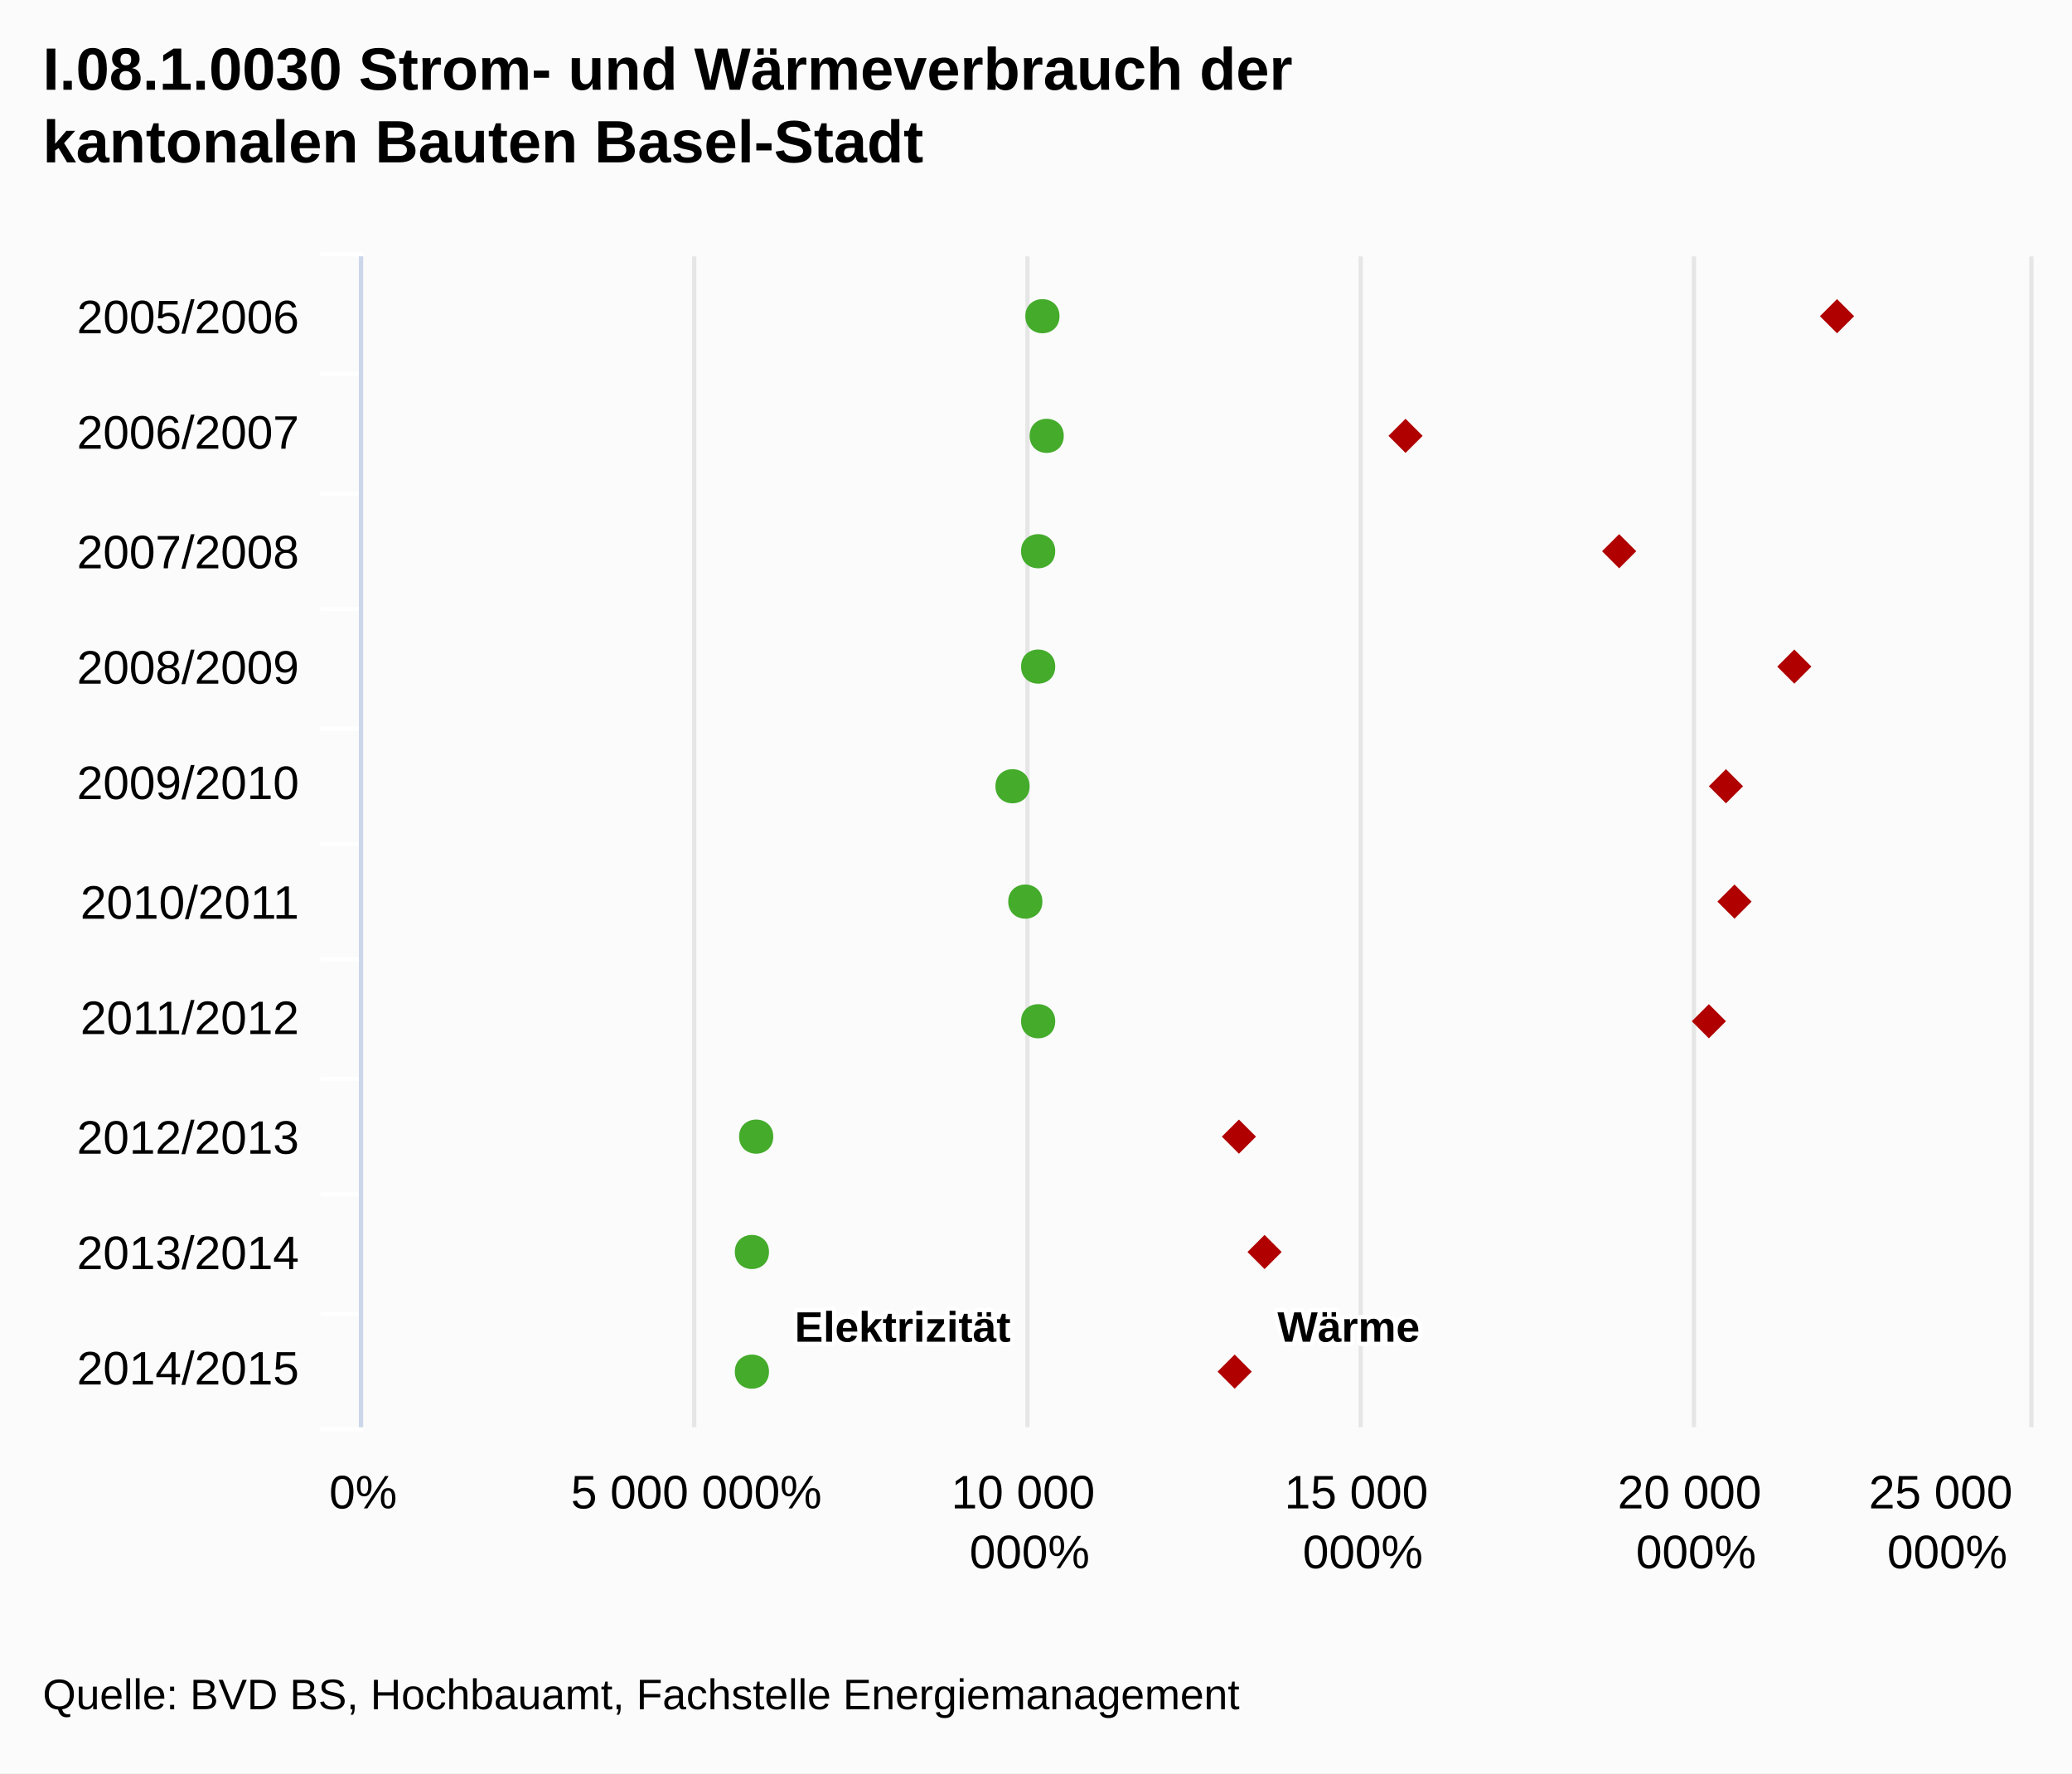
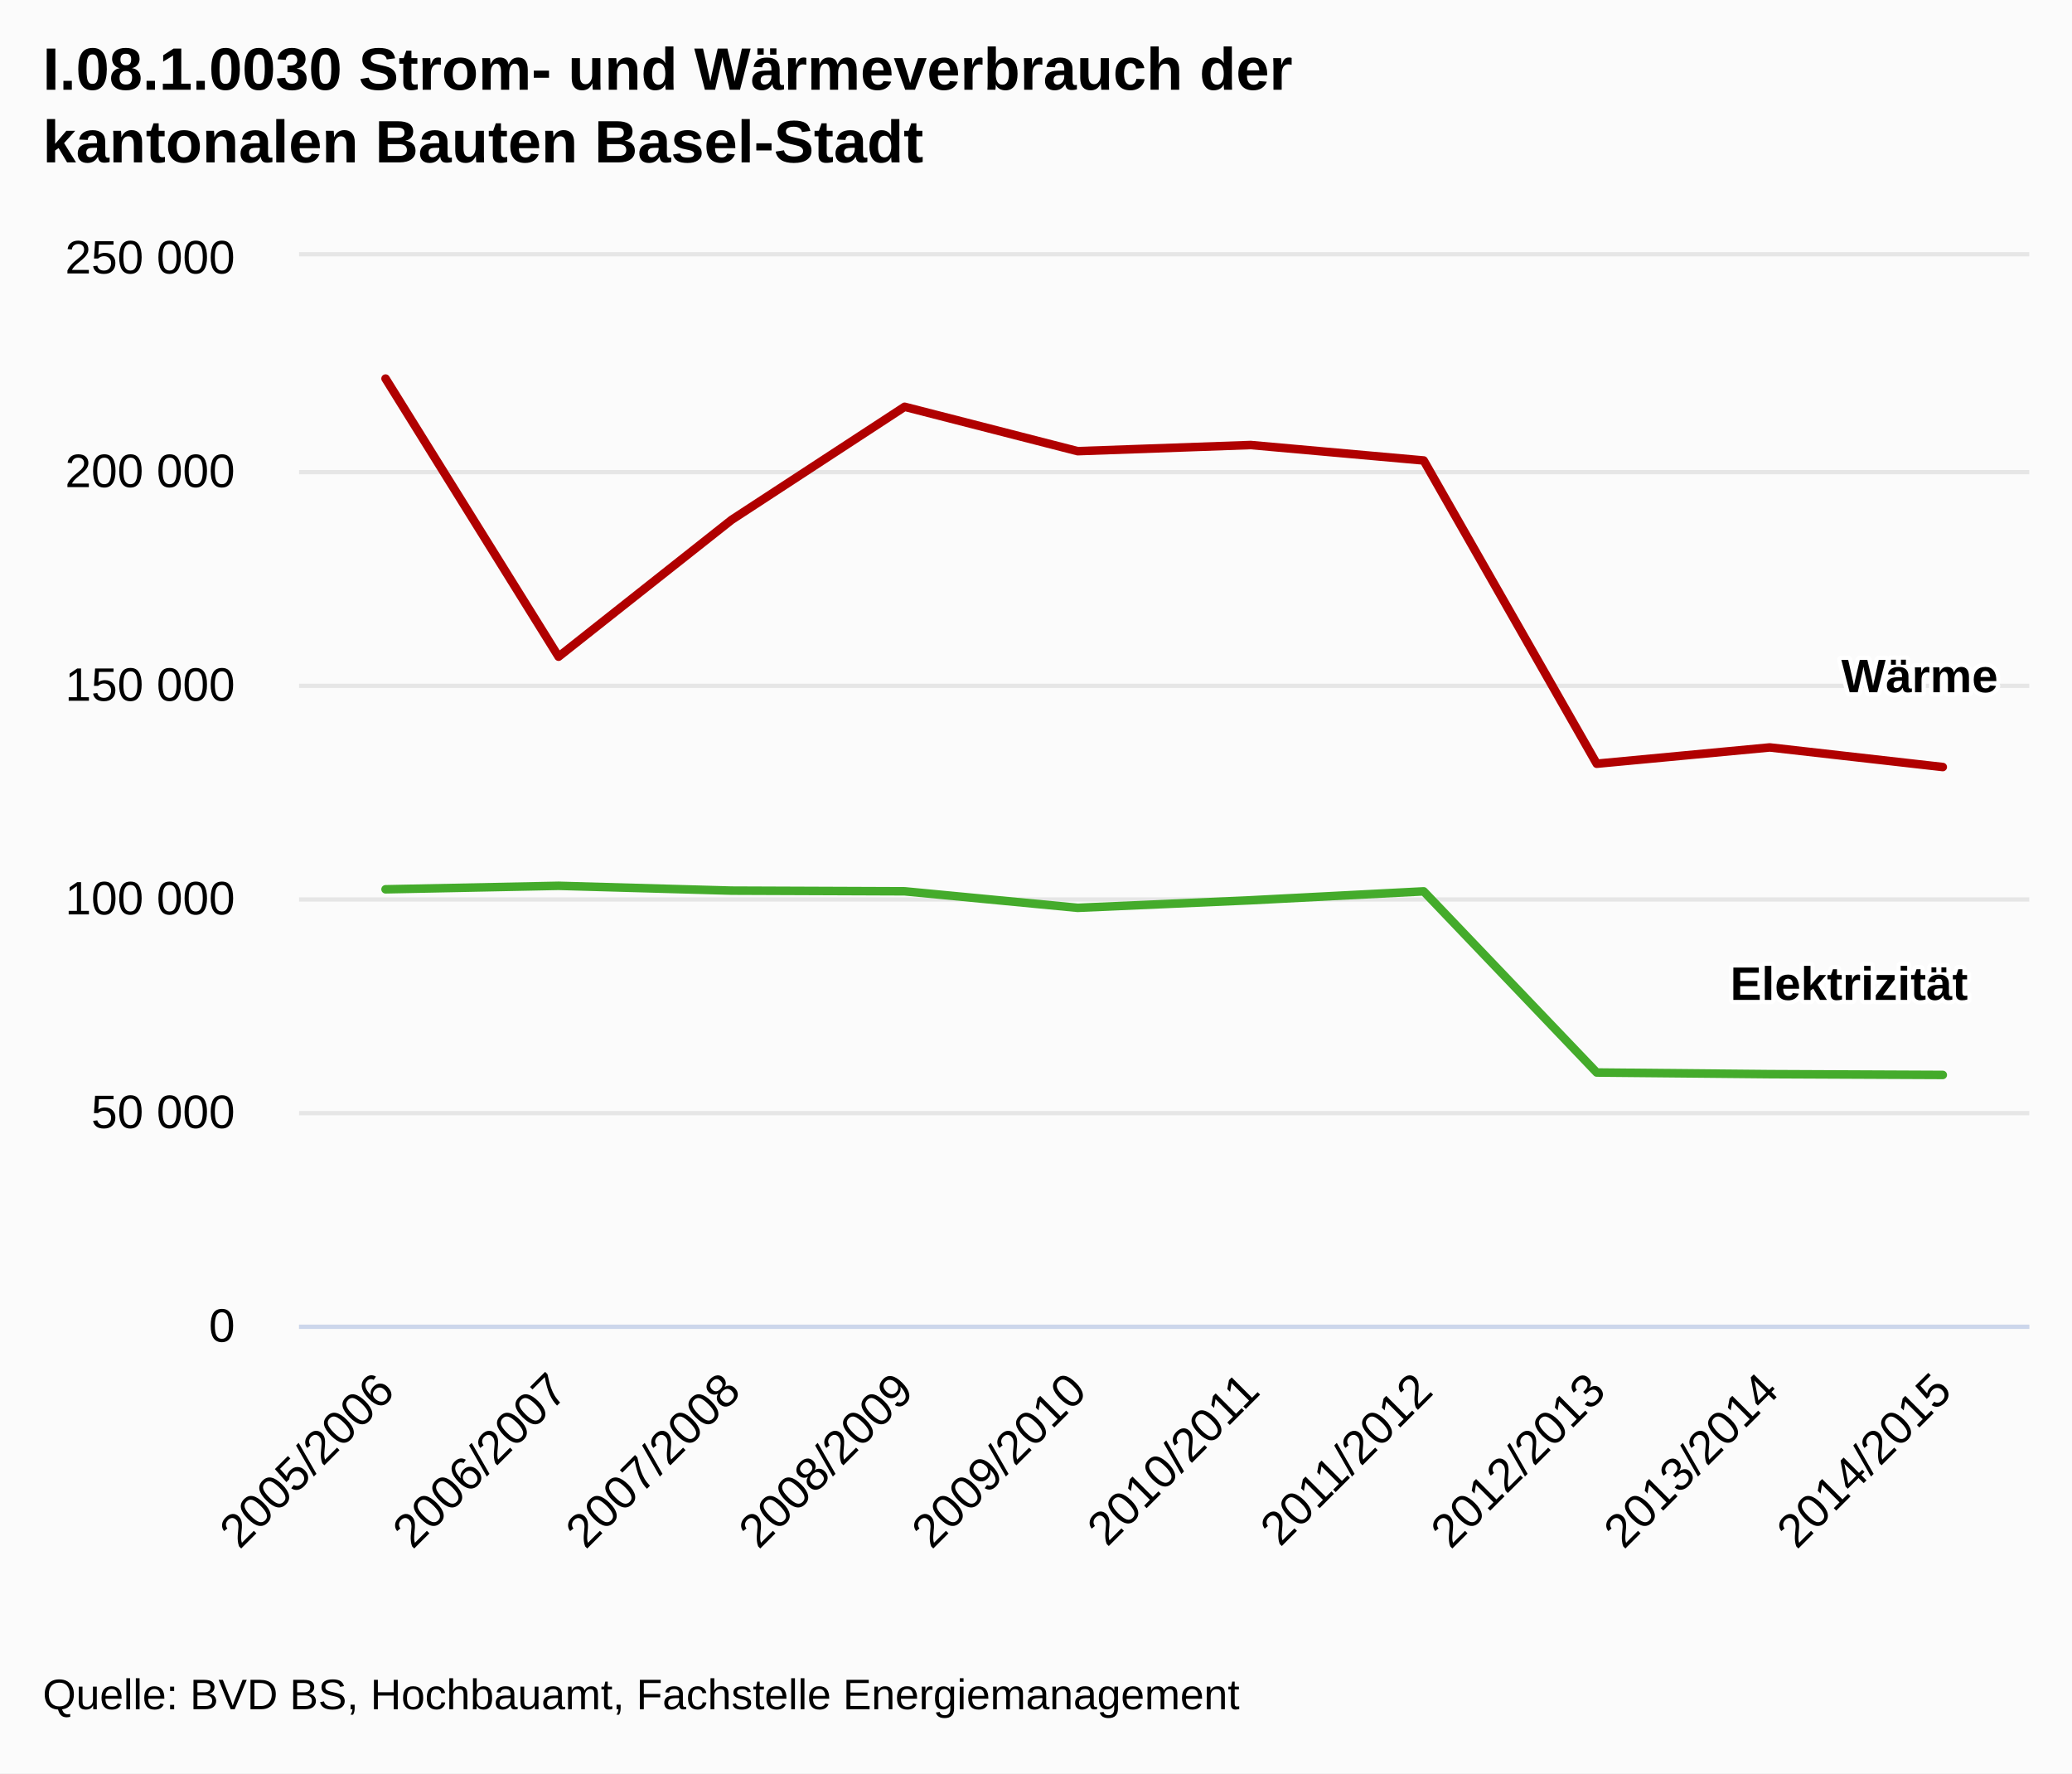
<svg xmlns="http://www.w3.org/2000/svg" class="highcharts-root" viewBox="0 0 485 415" font-family="Arial" font-size="12">
+   <defs>
+     <clipPath id="a">
+       <path fill="none" d="M0 0h405v250H0z" />
+     </clipPath>
+   </defs>
  <rect fill="#fbfbfb" class="highcharts-background" width="485" height="415" rx="0" ry="0" />
-   <path fill="none" class="highcharts-plot-background" d="M85 60h390v274H85z" />
+   <path fill="none" class="highcharts-plot-background" d="M70 60h405v250H70z" />
  <g class="highcharts-grid highcharts-xaxis-grid">
-     <path fill="none" class="highcharts-grid-line" d="M85 87.5h390m-390 28h390m-390 27h390m-390 28h390m-390 27h390m-390 27h390m-390 28h390m-390 27h390m-390 28h390m-390 27h390M85 60.5h390" />
+     <path fill="none" class="highcharts-grid-line" d="M110.5 60v250m40-250v250m41-250v250m40-250v250m41-250v250m40-250v250m41-250v250m40-250v250m41-250v250m40-250v250M69.5 60v250" />
  </g>
  <g class="highcharts-grid highcharts-yaxis-grid">
-     <path fill="none" stroke="#e6e6e6" class="highcharts-grid-line" d="M84.5 60v274m78-274v274m78-274v274m78-274v274m78-274v274m79-274v274" />
+     <path fill="none" stroke="#e6e6e6" class="highcharts-grid-line" d="M70 310.5h405m-405-50h405m-405-50h405m-405-50h405m-405-50h405m-405-51h405" />
  </g>
-   <path fill="none" class="highcharts-plot-border" d="M85 60h390v274H85z" />
+   <path fill="none" class="highcharts-plot-border" d="M70 60h405v250H70z" />
  <g class="highcharts-axis highcharts-xaxis">
-     <path fill="none" class="highcharts-tick" stroke="#FFF" d="M85 87.5H75m10 28H75m10 27H75m10 28H75m10 27H75m10 27H75m10 28H75m10 27H75m10 28H75m10 27H75m10-275H75" />
-     <path fill="none" class="highcharts-axis-line" stroke="#ccd6eb" d="M84.5 60v274" />
+     <path fill="none" class="highcharts-axis-line" stroke="#ccd6eb" d="M70 310.5h405" />
  </g>
  <g class="highcharts-axis highcharts-yaxis">
-     <path fill="none" class="highcharts-axis-line" d="M85 334h390" />
+     <path fill="none" class="highcharts-axis-line" d="M70 60v250" />
  </g>
  <g class="highcharts-series-group">
-     <g class="highcharts-markers highcharts-series-0 highcharts-scatter-series highcharts-color-undefined highcharts-tracker">
-       <path fill="#44ab2b" d="M180 321c0-5.328-8-5.328-8 0s8 5.328 8 0zm0-28c0-5.328-8-5.328-8 0s8 5.328 8 0zm1-27c0-5.328-8-5.328-8 0s8 5.328 8 0zm66-27c0-5.328-8-5.328-8 0s8 5.328 8 0zm-3-28c0-5.328-8-5.328-8 0s8 5.328 8 0zm-3-27c0-5.328-8-5.328-8 0s8 5.328 8 0zm6-28c0-5.328-8-5.328-8 0s8 5.328 8 0zm0-27c0-5.328-8-5.328-8 0s8 5.328 8 0zm2-27c0-5.328-8-5.328-8 0s8 5.328 8 0zm-1-28c0-5.328-8-5.328-8 0s8 5.328 8 0z" class="highcharts-point" />
+     <g class="highcharts-series highcharts-series-0 highcharts-line-series highcharts-color-undefined" transform="translate(70 60)" clip-path="url(#a)">
+       <path fill="none" d="M20.25 148.119l40.5-.816 40.5 1.127 40.5.157 40.5 3.867 40.5-1.769 40.5-2.087 40.5 42.397 40.5.382 40.5.185" class="highcharts-graph" stroke="#44ab2b" stroke-width="2" stroke-linejoin="round" stroke-linecap="round" />
+       <path fill="none" d="M10.25 148.119h10l40.5-.816 40.5 1.127 40.5.157 40.5 3.867 40.5-1.769 40.5-2.087 40.5 42.397 40.5.382 40.5.185h10" stroke-linejoin="round" stroke="rgba(192,192,192,0)" stroke-width="22" class="highcharts-tracker" />
    </g>
-     <g class="highcharts-markers highcharts-series-1 highcharts-scatter-series highcharts-color-undefined highcharts-tracker">
-       <path fill="#b00000" d="M293 321l-4-4-4 4 4 4zm7-28l-4-4-4 4 4 4zm-6-27l-4-4-4 4 4 4zm110-27l-4-4-4 4 4 4zm6-28l-4-4-4 4 4 4zm-2-27l-4-4-4 4 4 4zm16-28l-4-4-4 4 4 4zm-41-27l-4-4-4 4 4 4zm-50-27l-4-4-4 4 4 4zm101-28l-4-4-4 4 4 4z" class="highcharts-point" />
+     <g class="highcharts-series highcharts-series-1 highcharts-line-series highcharts-color-undefined" transform="translate(70 60)" clip-path="url(#a)">
+       <path fill="none" d="M20.25 28.599l40.5 65.08 40.5-32.018 40.5-26.463 40.5 10.386 40.5-1.438 40.5 3.619 40.5 70.965 40.5-3.812 40.5 4.587" class="highcharts-graph" stroke="#b00000" stroke-width="2" stroke-linejoin="round" stroke-linecap="round" />
+       <path fill="none" d="M10.25 28.599h10l40.5 65.08 40.5-32.018 40.5-26.463 40.5 10.386 40.5-1.438 40.5 3.619 40.5 70.965 40.5-3.812 40.5 4.587h10" stroke-linejoin="round" stroke="rgba(192,192,192,0)" stroke-width="22" class="highcharts-tracker" />
    </g>
  </g>
  <text x="10" class="highcharts-title" style="width:421px" y="21" color="#000" font-size="14" font-weight="700">
    <tspan>I.08.1.0030 Strom- und Wärmeverbrauch der</tspan>
    <tspan dy="17" x="10">kantonalen Bauten Basel-Stadt</tspan>
  </text>
-   <g class="highcharts-data-labels highcharts-series-0 highcharts-scatter-series highcharts-color-undefined highcharts-tracker">
-     <text x="5" style="text-outline:1px contrast" y="15" font-size="10" font-weight="700" color="#000" transform="translate(181 299)" class="highcharts-label highcharts-data-label highcharts-data-label-color-undefined">
-       <tspan x="5" y="15" class="highcharts-text-outline" fill="#FFF" stroke="#FFF" stroke-width="2" stroke-linejoin="round">Elektrizität</tspan>
-       <tspan x="5" y="15">Elektrizität</tspan>
+   <g class="highcharts-data-labels highcharts-series-0 highcharts-line-series highcharts-color-undefined">
+     <text x="5" style="text-outline:1px contrast" y="16" font-size="11" font-weight="700" color="#000" transform="translate(400 218)" class="highcharts-label highcharts-data-label highcharts-data-label-color-undefined">
+       <tspan x="5" y="16" class="highcharts-text-outline" fill="#FFF" stroke="#FFF" stroke-width="2" stroke-linejoin="round">Elektrizität</tspan>
+       <tspan x="5" y="16">Elektrizität</tspan>
    </text>
  </g>
-   <g class="highcharts-data-labels highcharts-series-1 highcharts-scatter-series highcharts-color-undefined highcharts-tracker">
-     <text x="5" style="text-outline:1px contrast" y="15" font-size="10" font-weight="700" color="#000" transform="translate(294 299)" class="highcharts-label highcharts-data-label highcharts-data-label-color-undefined">
-       <tspan x="5" y="15" class="highcharts-text-outline" fill="#FFF" stroke="#FFF" stroke-width="2" stroke-linejoin="round">Wärme</tspan>
-       <tspan x="5" y="15">Wärme</tspan>
+   <g class="highcharts-data-labels highcharts-series-1 highcharts-line-series highcharts-color-undefined">
+     <text x="5" style="text-outline:1px contrast" y="16" font-size="11" font-weight="700" color="#000" transform="translate(426 146)" class="highcharts-label highcharts-data-label highcharts-data-label-color-undefined">
+       <tspan x="5" y="16" class="highcharts-text-outline" fill="#FFF" stroke="#FFF" stroke-width="2" stroke-linejoin="round">Wärme</tspan>
+       <tspan x="5" y="16">Wärme</tspan>
    </text>
  </g>
  <g class="highcharts-axis-labels highcharts-xaxis-labels" text-anchor="end" color="#000" cursor="default" font-size="11">
-     <text x="70" style="width:150px" y="78">
+     <text x="92.843" style="width:415px" transform="rotate(-45 92.843 326)" y="326" text-overflow="ellipsis">
      <tspan>2005/2006</tspan>
    </text>
-     <text x="70" style="width:150px" y="105">
+     <text x="133.343" style="width:415px" transform="rotate(-45 133.343 326)" y="326" text-overflow="ellipsis">
      <tspan>2006/2007</tspan>
    </text>
-     <text x="70" style="width:150px" y="133">
+     <text x="173.843" style="width:415px" transform="rotate(-45 173.843 326)" y="326" text-overflow="ellipsis">
      <tspan>2007/2008</tspan>
    </text>
-     <text x="70" style="width:150px" y="160">
+     <text x="214.343" style="width:415px" transform="rotate(-45 214.343 326)" y="326" text-overflow="ellipsis">
      <tspan>2008/2009</tspan>
    </text>
-     <text x="70" style="width:150px" y="187">
+     <text x="254.843" style="width:415px" transform="rotate(-45 254.843 326)" y="326" text-overflow="ellipsis">
      <tspan>2009/2010</tspan>
    </text>
-     <text x="70" style="width:150px" y="215">
+     <text x="295.343" style="width:415px" transform="rotate(-45 295.343 326)" y="326" text-overflow="ellipsis">
      <tspan>2010/2011</tspan>
    </text>
-     <text x="70" style="width:150px" y="242">
+     <text x="335.843" style="width:415px" transform="rotate(-45 335.843 326)" y="326" text-overflow="ellipsis">
      <tspan>2011/2012</tspan>
    </text>
-     <text x="70" style="width:150px" y="270">
+     <text x="376.343" style="width:415px" transform="rotate(-45 376.343 326)" y="326" text-overflow="ellipsis">
      <tspan>2012/2013</tspan>
    </text>
-     <text x="70" style="width:150px" y="297">
+     <text x="416.843" style="width:415px" transform="rotate(-45 416.843 326)" y="326" text-overflow="ellipsis">
      <tspan>2013/2014</tspan>
    </text>
-     <text x="70" style="width:150px" y="324">
+     <text x="457.343" style="width:415px" transform="rotate(-45 457.343 326)" y="326" text-overflow="ellipsis">
      <tspan>2014/2015</tspan>
    </text>
  </g>
-   <g class="highcharts-axis-labels highcharts-yaxis-labels" text-anchor="middle" color="#000" cursor="default" font-size="11">
-     <text x="85" style="width:68px" y="353">
-       <tspan>0%</tspan>
+   <g class="highcharts-axis-labels highcharts-yaxis-labels" text-anchor="end" color="#000" cursor="default" font-size="11">
+     <text x="55" style="width:150px" y="314">
+       <tspan>0</tspan>
    </text>
-     <text x="163" style="width:68px" y="353">
-       <tspan>5 000 000%</tspan>
+     <text x="55" style="width:150px" y="264">
+       <tspan>50 000</tspan>
    </text>
-     <text x="241" style="width:68px" y="353">
-       <tspan>10 000</tspan>
-       <tspan dy="14" x="241">000%</tspan>
+     <text x="55" style="width:150px" y="214">
+       <tspan>100 000</tspan>
    </text>
-     <text x="319" style="width:68px" y="353">
-       <tspan>15 000</tspan>
-       <tspan dy="14" x="319">000%</tspan>
+     <text x="55" style="width:150px" y="164">
+       <tspan>150 000</tspan>
    </text>
-     <text x="397" style="width:68px" y="353">
-       <tspan>20 000</tspan>
-       <tspan dy="14" x="397">000%</tspan>
+     <text x="55" style="width:150px" y="114">
+       <tspan>200 000</tspan>
    </text>
-     <text x="455.797" style="width:68px" y="353">
-       <tspan>25 000</tspan>
-       <tspan dy="14" x="455.797">000%</tspan>
+     <text x="55" style="width:150px" y="64">
+       <tspan>250 000</tspan>
    </text>
  </g>
  <text x="10" class="highcharts-credits" y="400" cursor="default" color="#000" font-size="10">
    <tspan>Quelle: BVD BS, Hochbauamt, Fachstelle Energiemanagement</tspan>
  </text>
</svg>
